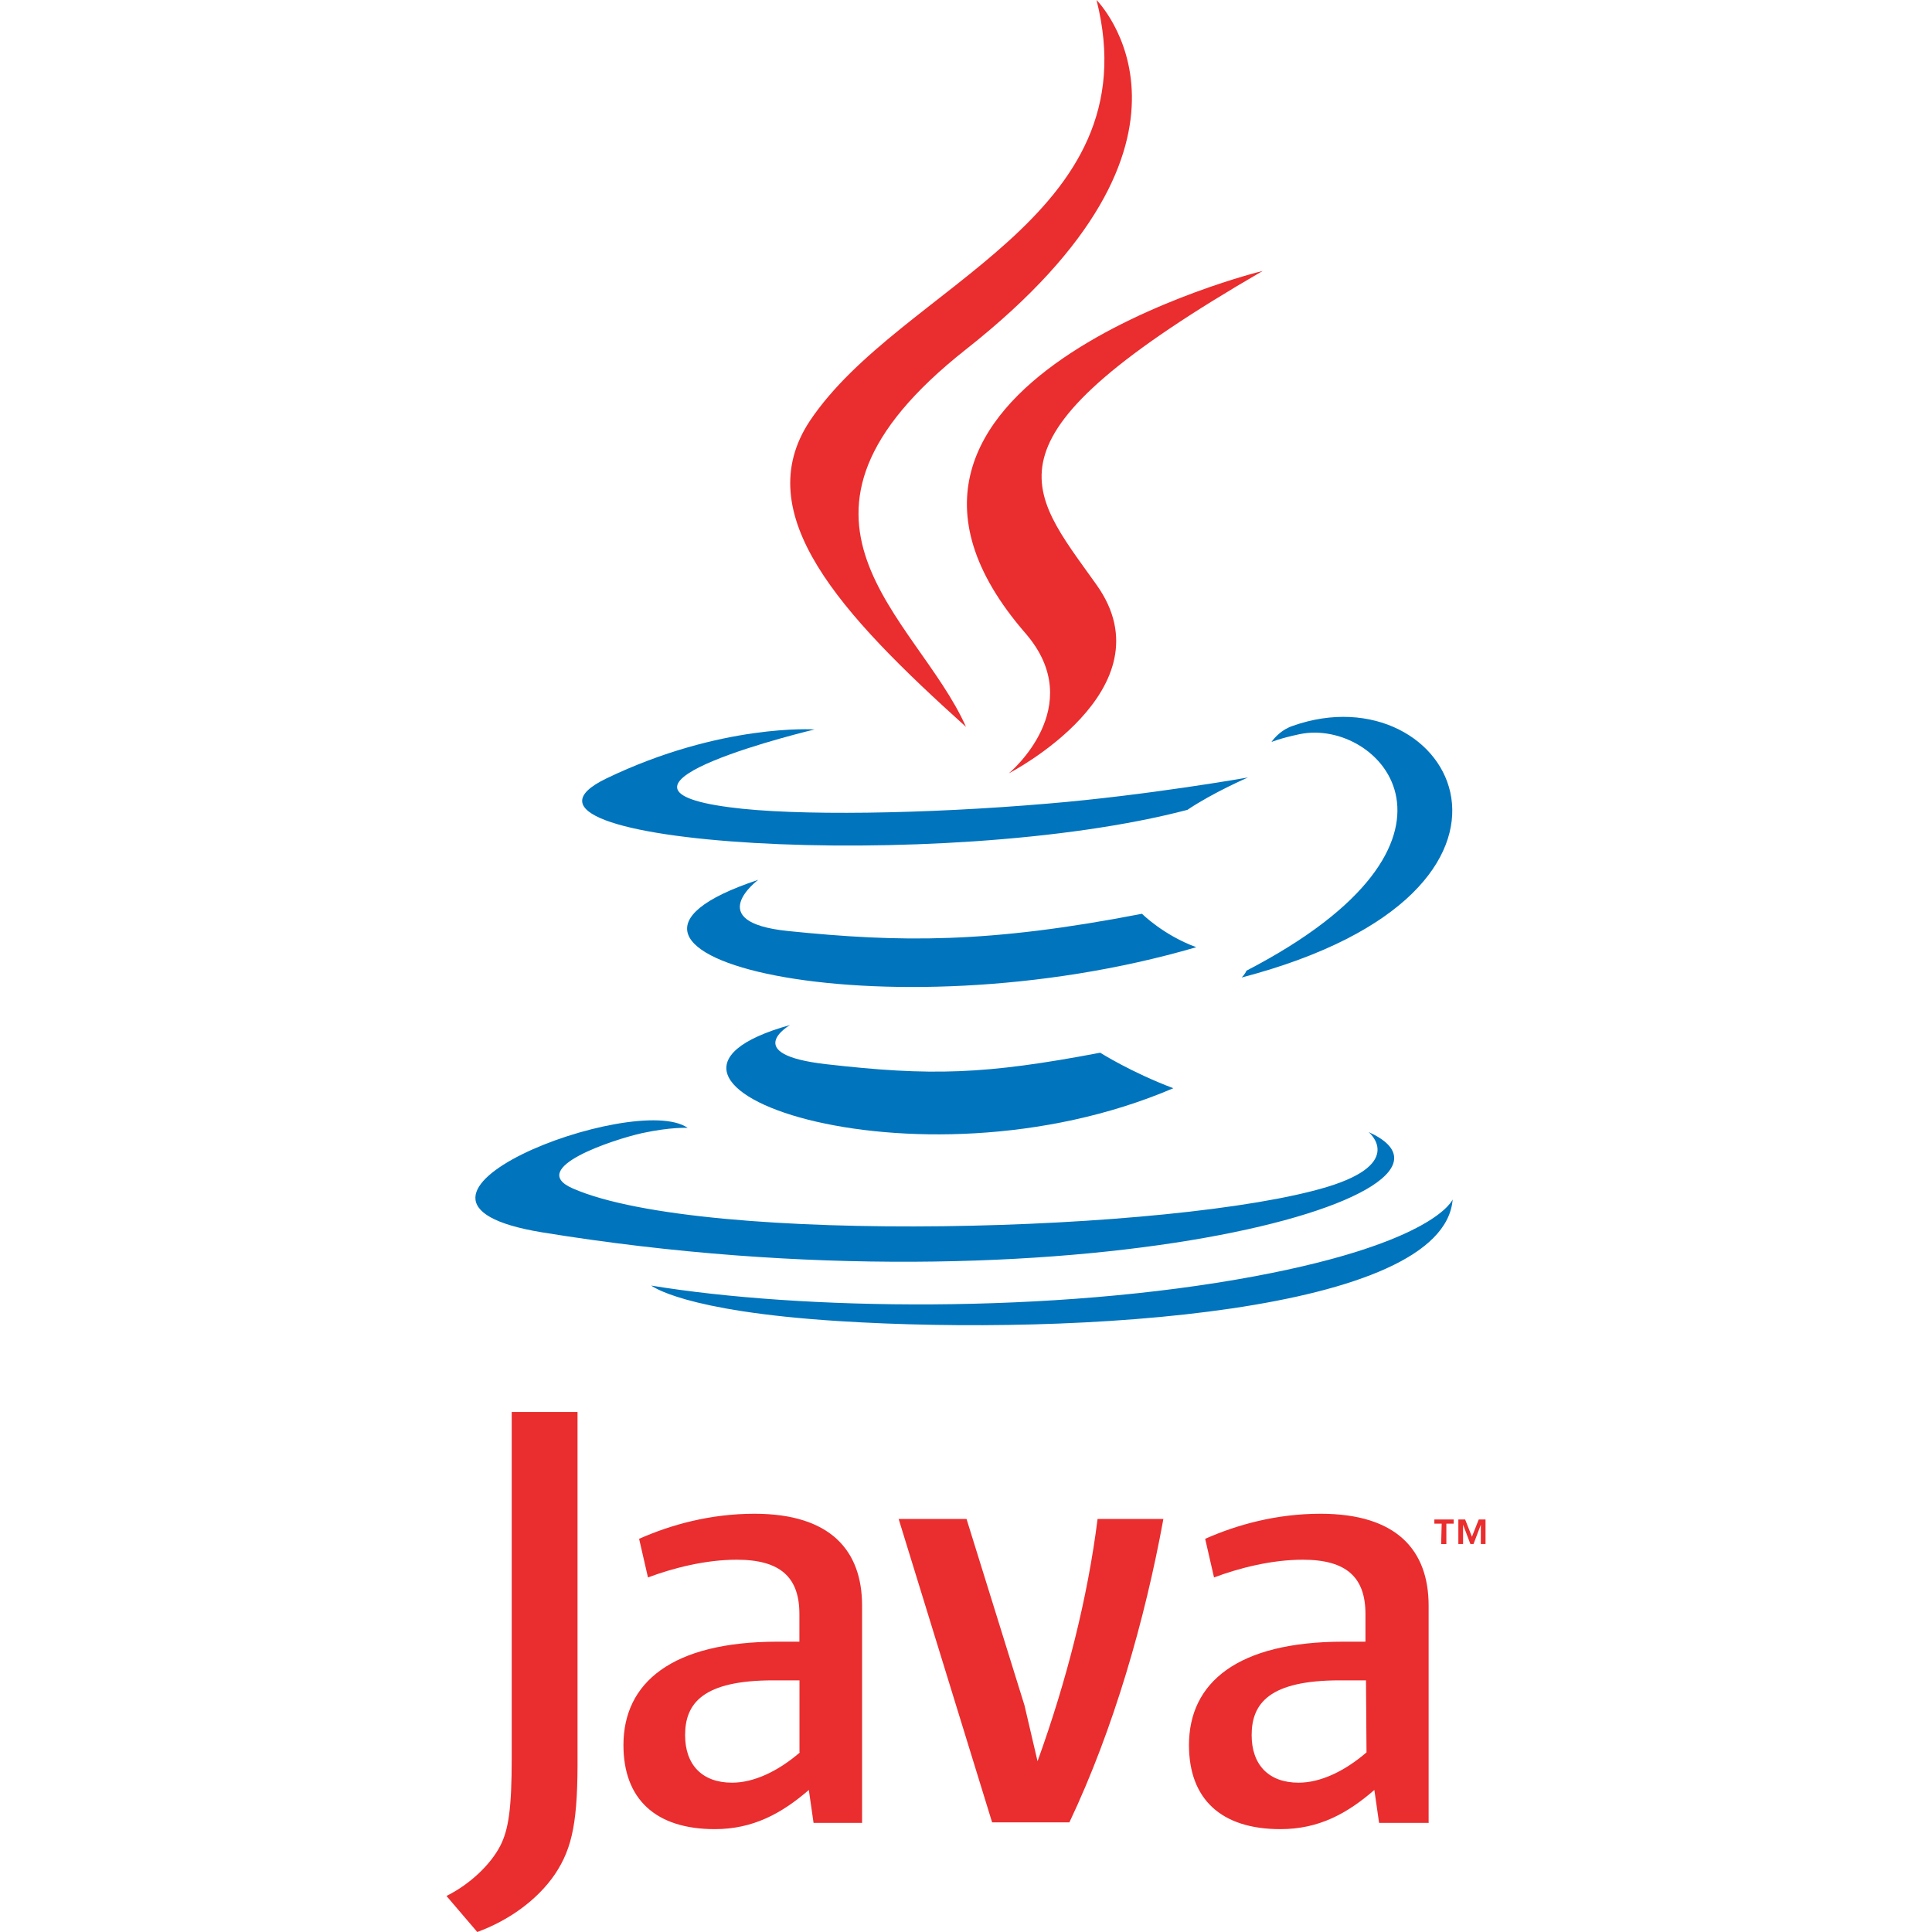
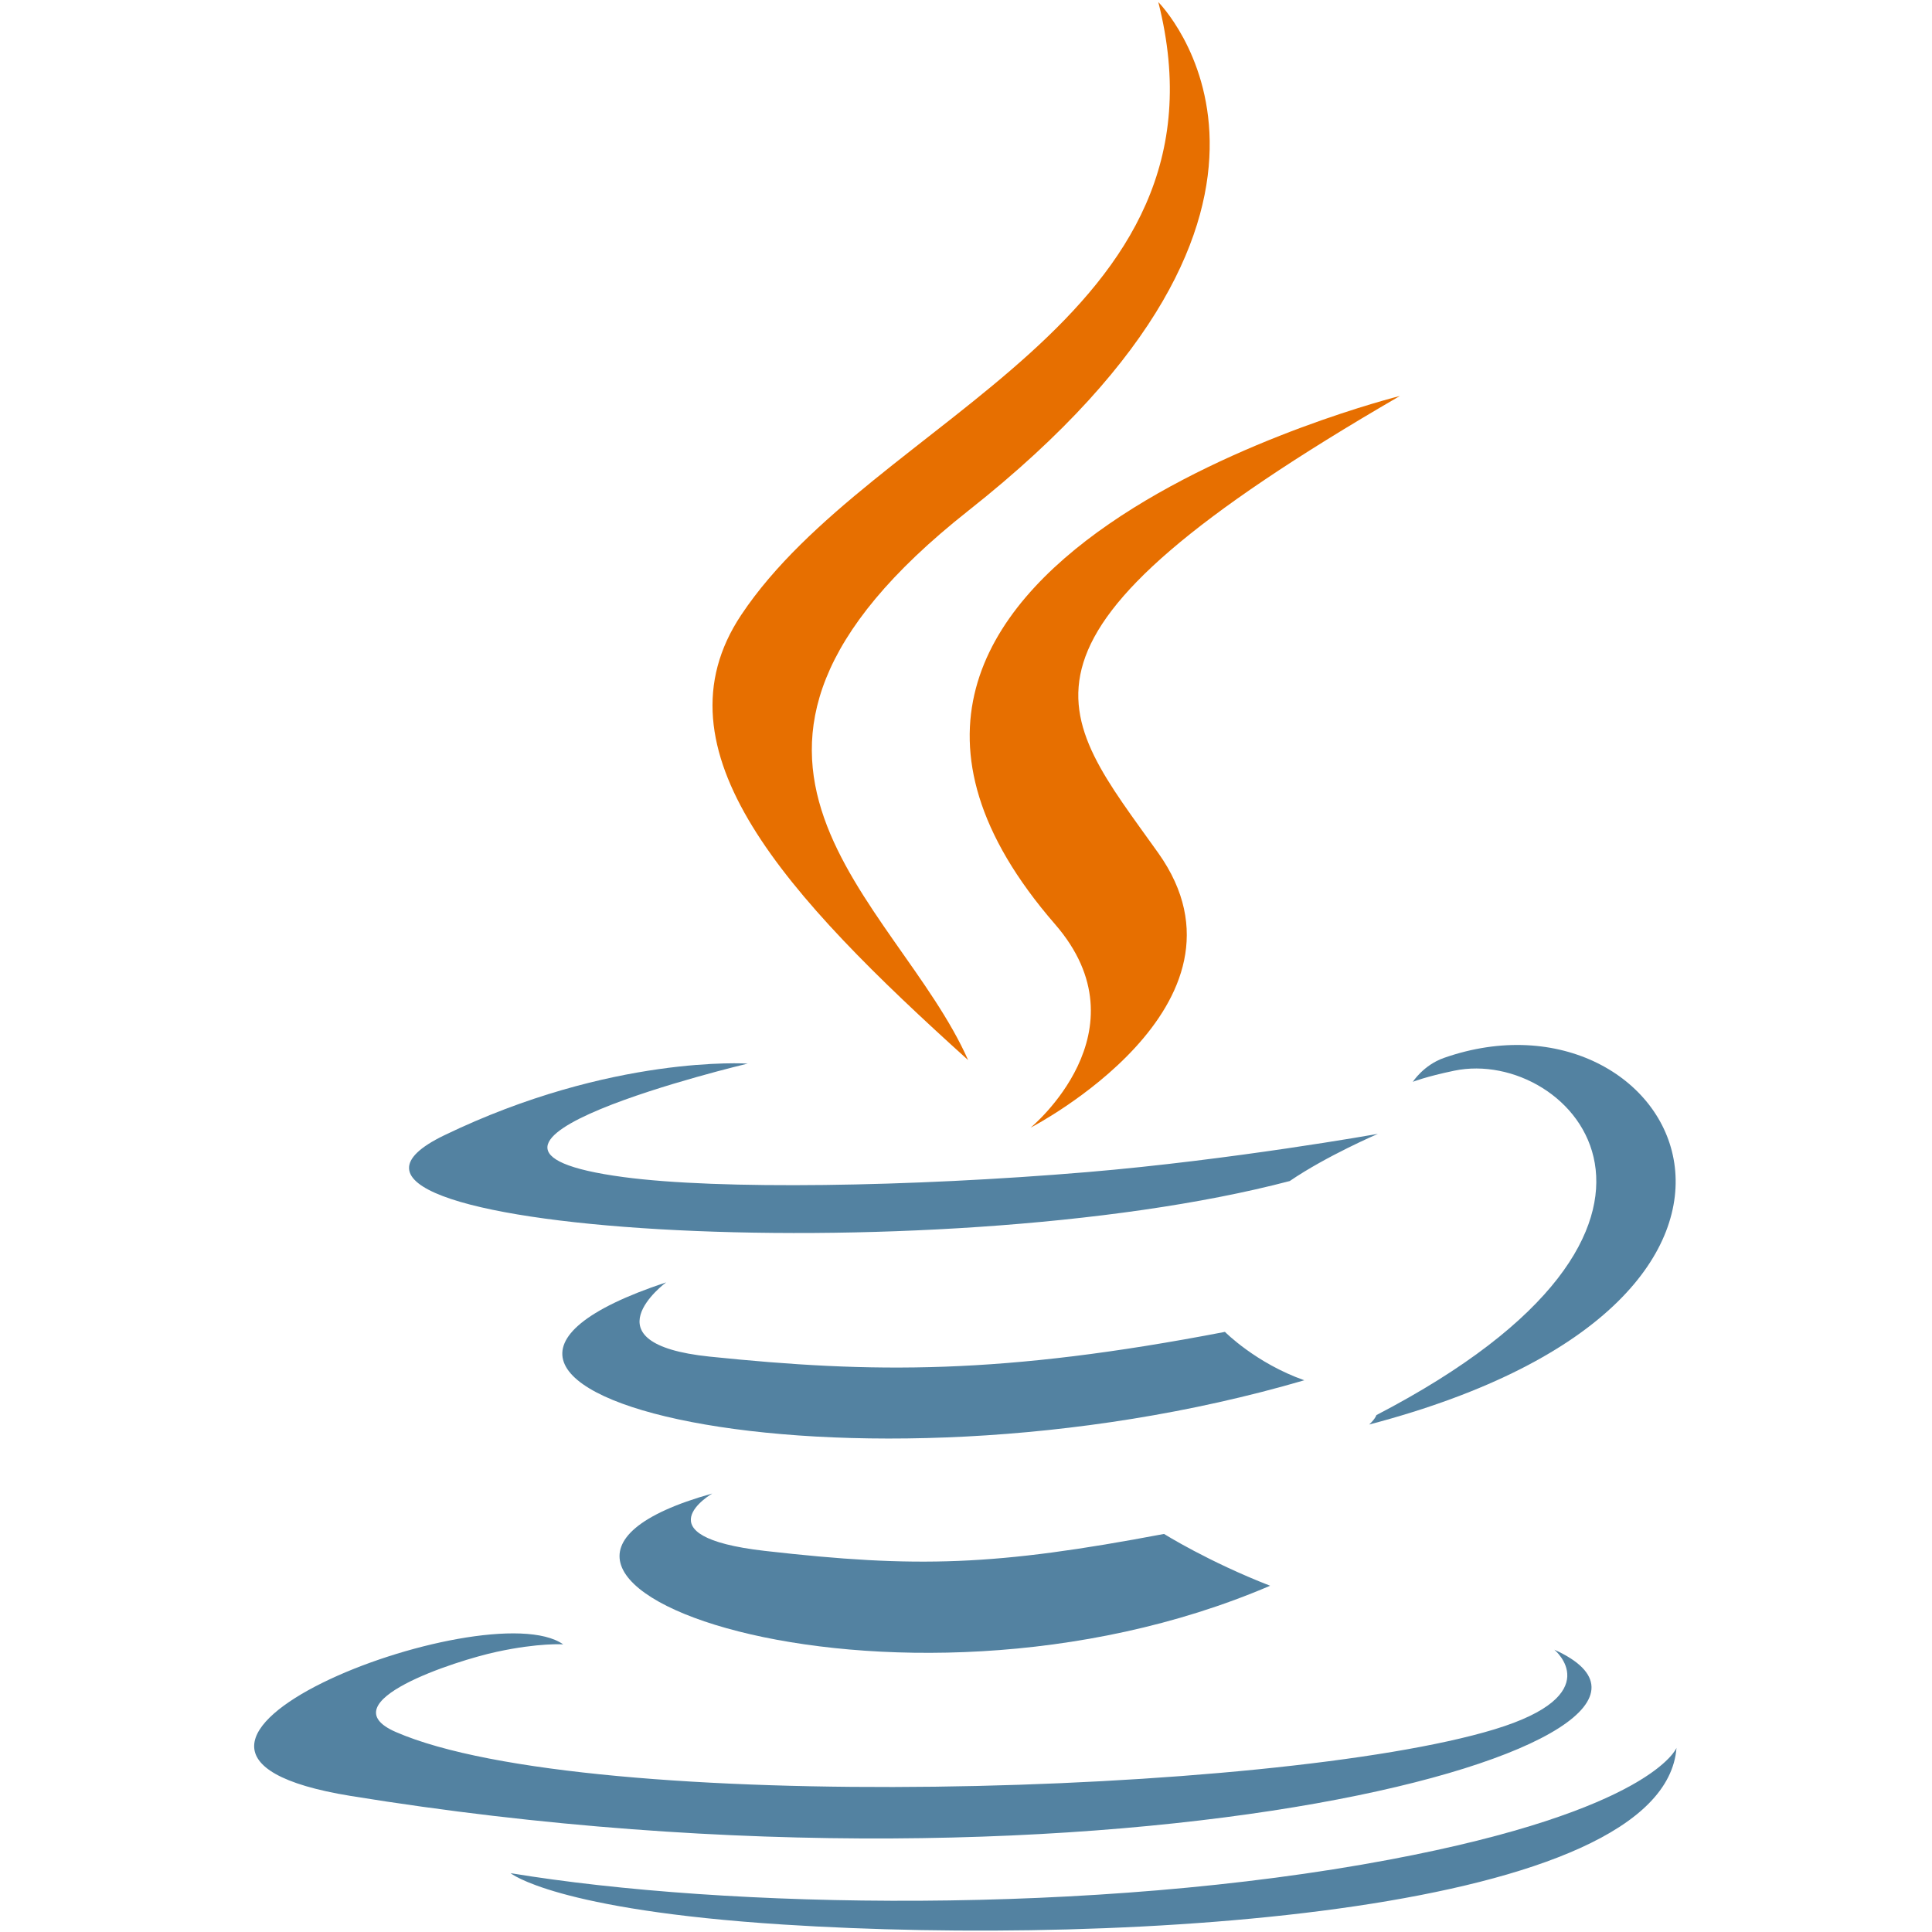
- <svg xmlns="http://www.w3.org/2000/svg" version="1.1" id="Layer_1" x="0px" y="0px" viewBox="0 0 512 512" style="enable-background:new 0 0 512 512;" xml:space="preserve">
-   <style type="text/css">
- 	.st0{fill:#0074BD;}
- 	.st1{fill:#EA2D2E;}
- </style>
-   <g id="XMLID_1_">
-     <path id="XMLID_16_" class="st0" d="M209.37,271.64c0,0-13.42,7.75,9.55,10.38c27.81,3.18,42.07,2.77,72.65-3.04   c0,0,8.03,5.12,19.37,9.41C242.16,317.86,155.4,286.72,209.37,271.64L209.37,271.64z" />
-     <path id="XMLID_15_" class="st0" d="M200.93,233.17c0,0-15.08,11.21,7.89,13.56c29.75,3.04,53.14,3.32,93.82-4.57   c0,0,5.67,5.67,14.39,8.86C234.14,275.23,141.56,252.82,200.93,233.17L200.93,233.17z" />
-     <path id="XMLID_14_" class="st1" d="M271.78,167.85c16.88,19.51-4.43,37.09-4.43,37.09s43.04-22.14,23.25-49.95   c-18.4-25.88-32.66-38.75,44-83.17C334.6,71.68,214.35,101.71,271.78,167.85L271.78,167.85z" />
-     <path id="XMLID_13_" class="st0" d="M362.69,300c0,0,9.96,8.16-10.93,14.53c-39.71,12.04-165.22,15.64-199.96,0.42   c-12.45-5.4,10.93-13.01,18.4-14.67c7.75-1.66,12.04-1.38,12.04-1.38c-13.98-9.82-90.08,19.23-38.61,27.68   C283.68,349.41,399.08,316.47,362.69,300L362.69,300z" />
-     <path id="XMLID_12_" class="st0" d="M215.87,193.31c0,0-63.79,15.22-22.56,20.62c17.44,2.35,52.03,1.8,84.41-0.97   c26.43-2.21,53-6.92,53-6.92s-9.27,4.01-16.05,8.58c-64.76,17.02-189.99,9.13-154.02-8.3C191.1,191.65,215.87,193.31,215.87,193.31   L215.87,193.31z" />
-     <path id="XMLID_11_" class="st0" d="M330.31,257.25c65.87-34.18,35.42-67.11,14.11-62.69c-5.26,1.11-7.47,2.08-7.47,2.08   s1.94-3.04,5.67-4.29c42.07-14.81,74.45,43.59-13.56,66.7C329.06,259.04,330.03,258.08,330.31,257.25L330.31,257.25z" />
-     <path id="XMLID_10_" class="st1" d="M290.59,0c0,0,36.53,36.53-34.59,92.58c-57.01,44.97-13.01,70.71,0,100.05   c-33.35-30.03-57.7-56.46-41.38-81.09C238.7,75.55,305.26,57.98,290.59,0L290.59,0z" />
-     <path id="XMLID_9_" class="st0" d="M222.24,350.1c63.24,4.01,160.38-2.21,162.73-32.24c0,0-4.43,11.35-52.31,20.34   c-53.97,10.1-120.53,8.99-160.1,2.49C172.7,340.69,180.72,347.47,222.24,350.1L222.24,350.1z" />
-     <path class="st1" d="M382.06,403.79h-1.94v-1.11h5.12v1.11h-1.94v5.4h-1.38L382.06,403.79L382.06,403.79L382.06,403.79z    M392.44,404.06L392.44,404.06l-1.94,5.12h-0.83l-1.94-5.12l0,0v5.12h-1.25v-6.5h1.8l1.8,4.57l1.8-4.57h1.8v6.5h-1.25   L392.44,404.06L392.44,404.06z" />
-     <path class="st1" d="M212,464.4c-5.95,5.12-12.32,8.03-17.99,8.03c-8.03,0-12.45-4.84-12.45-12.59c0-8.44,4.7-14.53,23.39-14.53   h6.92v19.1H212L212,464.4z M228.46,482.94v-57.43c0-14.67-8.44-24.35-28.51-24.35c-11.76,0-22.14,2.91-30.58,6.64l2.35,10.24   c6.64-2.49,15.22-4.7,23.52-4.7c11.62,0,16.61,4.7,16.61,14.39v7.33h-5.67c-28.23,0-40.96,10.93-40.96,27.4   c0,14.25,8.44,22.28,24.22,22.28c10.1,0,17.71-4.15,24.91-10.38l1.25,8.72h12.87V482.94z" />
-     <path id="XMLID_4_" class="st1" d="M283.4,482.94h-20.48l-24.77-80.4h17.99l15.36,49.4l3.46,14.81   c7.75-21.45,13.28-43.31,15.91-64.21h17.44C303.46,429.11,295.16,458.17,283.4,482.94L283.4,482.94z" />
-     <path class="st1" d="M362.14,464.4c-5.95,5.12-12.32,8.03-17.99,8.03c-8.03,0-12.45-4.84-12.45-12.59c0-8.44,4.7-14.53,23.39-14.53   H362L362.14,464.4L362.14,464.4L362.14,464.4z M378.6,482.94v-57.43c0-14.67-8.44-24.35-28.64-24.35   c-11.76,0-22.14,2.91-30.58,6.64l2.35,10.24c6.64-2.49,15.22-4.7,23.52-4.7c11.62,0,16.61,4.7,16.61,14.39v7.33h-5.81   c-28.23,0-40.96,10.93-40.96,27.4c0,14.25,8.44,22.28,24.22,22.28c10.24,0,17.71-4.15,24.91-10.38l1.25,8.72h13.15V482.94z" />
-     <path id="XMLID_2_" class="st1" d="M147.1,496.64c-4.7,6.92-12.32,12.32-20.62,15.36l-8.16-9.55c6.37-3.18,11.76-8.44,14.25-13.28   c2.21-4.29,3.04-9.96,3.04-23.25v-91.74h17.44v90.5C153.18,482.39,151.8,489.58,147.1,496.64L147.1,496.64z" />
+ <svg xmlns="http://www.w3.org/2000/svg" width="800px" height="800px" viewBox="-45 0 346 346" version="1.1" preserveAspectRatio="xMidYMid">
+   <g>
+     <path d="M82.554,267.473 C82.554,267.473 69.356,275.148 91.947,277.745 C119.316,280.867 133.303,280.42 163.464,274.711 C163.464,274.711 171.393,279.683 182.467,283.99 C114.856,312.967 29.448,282.311 82.554,267.473" fill="#5382A1">
+ 
+ </path>
+     <path d="M74.292,229.659 C74.292,229.659 59.489,240.617 82.097,242.955 C111.333,245.971 134.421,246.218 174.373,238.525 C174.373,238.525 179.899,244.127 188.588,247.191 C106.841,271.095 15.79,249.076 74.292,229.659" fill="#5382A1">
+ 
+ </path>
+     <path d="M143.942,165.515 C160.601,184.695 139.565,201.955 139.565,201.955 C139.565,201.955 181.866,180.118 162.439,152.772 C144.295,127.271 130.38,114.6 205.707,70.914 C205.707,70.914 87.469,100.444 143.942,165.515" fill="#E76F00">
+ 
+ </path>
+     <path d="M233.364,295.442 C233.364,295.442 243.131,303.489 222.607,309.715 C183.581,321.538 60.175,325.108 25.893,310.186 C13.57,304.825 36.68,297.385 43.949,295.824 C51.53,294.18 55.863,294.487 55.863,294.487 C42.158,284.832 -32.72,313.444 17.829,321.637 C155.682,343.993 269.121,311.571 233.364,295.442" fill="#5382A1">
+ 
+ </path>
+     <path d="M88.901,190.48 C88.901,190.48 26.129,205.389 66.672,210.803 C83.79,213.095 117.915,212.577 149.702,209.913 C175.68,207.722 201.765,203.063 201.765,203.063 C201.765,203.063 192.605,206.986 185.978,211.511 C122.234,228.276 -0.908,220.477 34.543,203.328 C64.524,188.836 88.901,190.48 88.901,190.48" fill="#5382A1">
+ 
+ </path>
+     <path d="M201.506,253.422 C266.305,219.75 236.345,187.392 215.433,191.751 C210.307,192.818 208.022,193.743 208.022,193.743 C208.022,193.743 209.925,190.762 213.559,189.472 C254.929,174.927 286.746,232.369 200.204,255.119 C200.204,255.12 201.207,254.224 201.506,253.422" fill="#5382A1">
+ 
+ </path>
+     <path d="M162.439,0.371 C162.439,0.371 198.326,36.27 128.402,91.472 C72.331,135.754 115.616,161.002 128.379,189.849 C95.649,160.318 71.63,134.323 87.744,110.128 C111.395,74.613 176.918,57.394 162.439,0.371" fill="#E76F00">
+ 
+ </path>
+     <path d="M95.268,344.665 C157.467,348.647 252.98,342.456 255.242,313.026 C255.242,313.026 250.894,324.183 203.838,333.043 C150.75,343.033 85.274,341.867 46.439,335.464 C46.44,335.463 54.389,342.044 95.268,344.665" fill="#5382A1">
+ 
+ </path>
  </g>
</svg>
